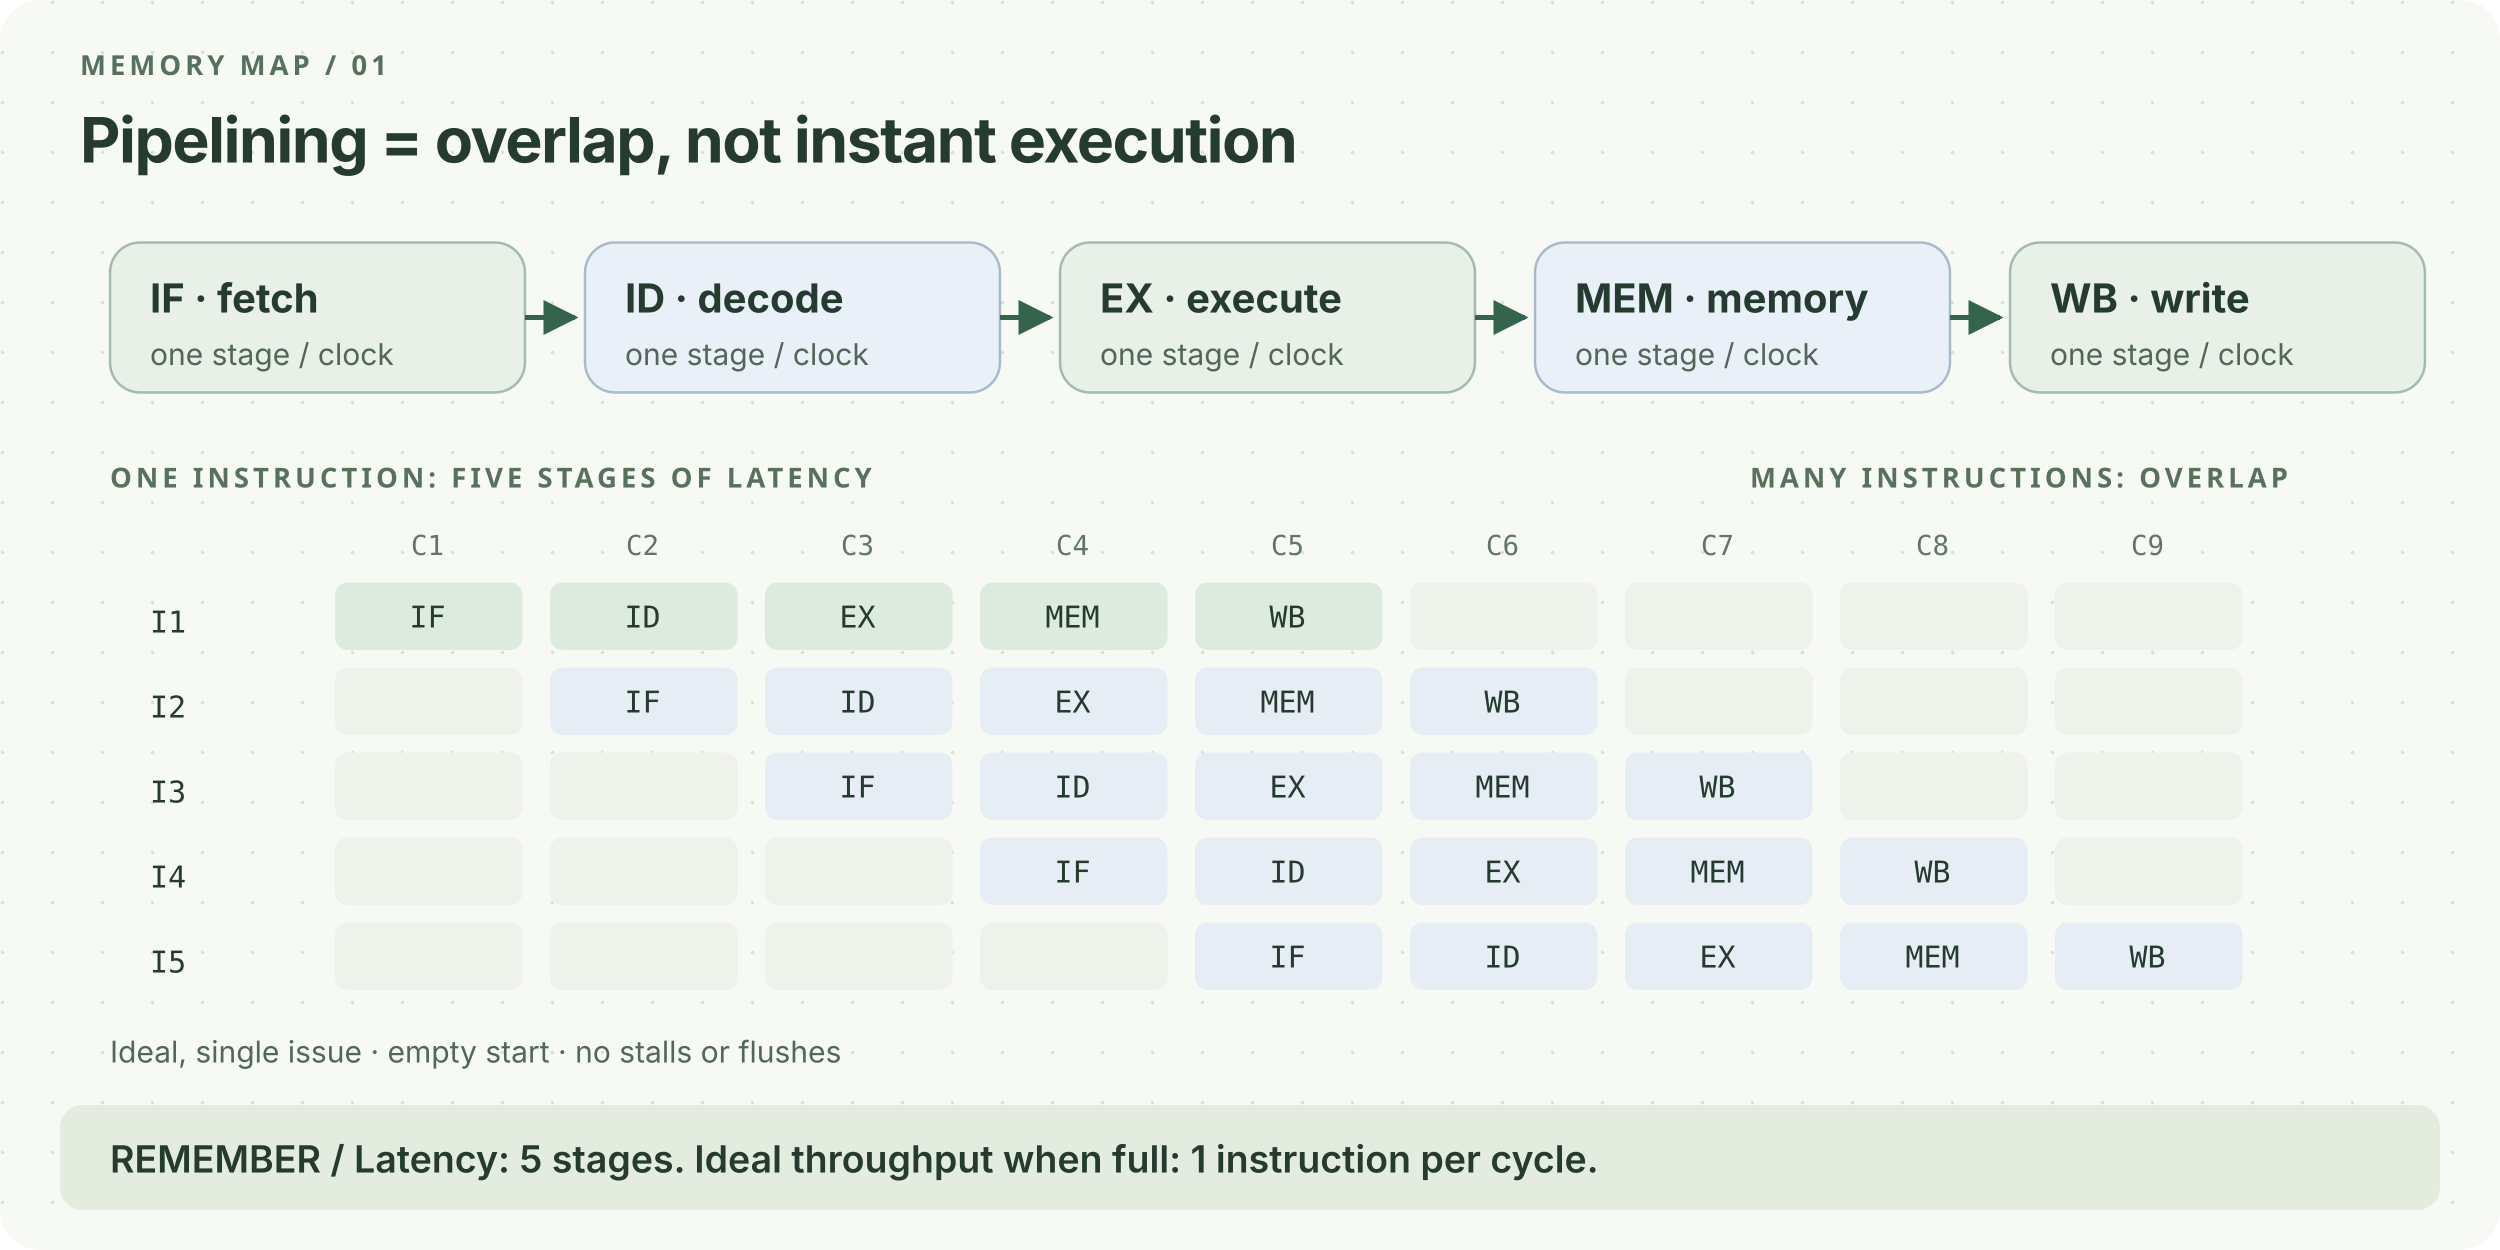
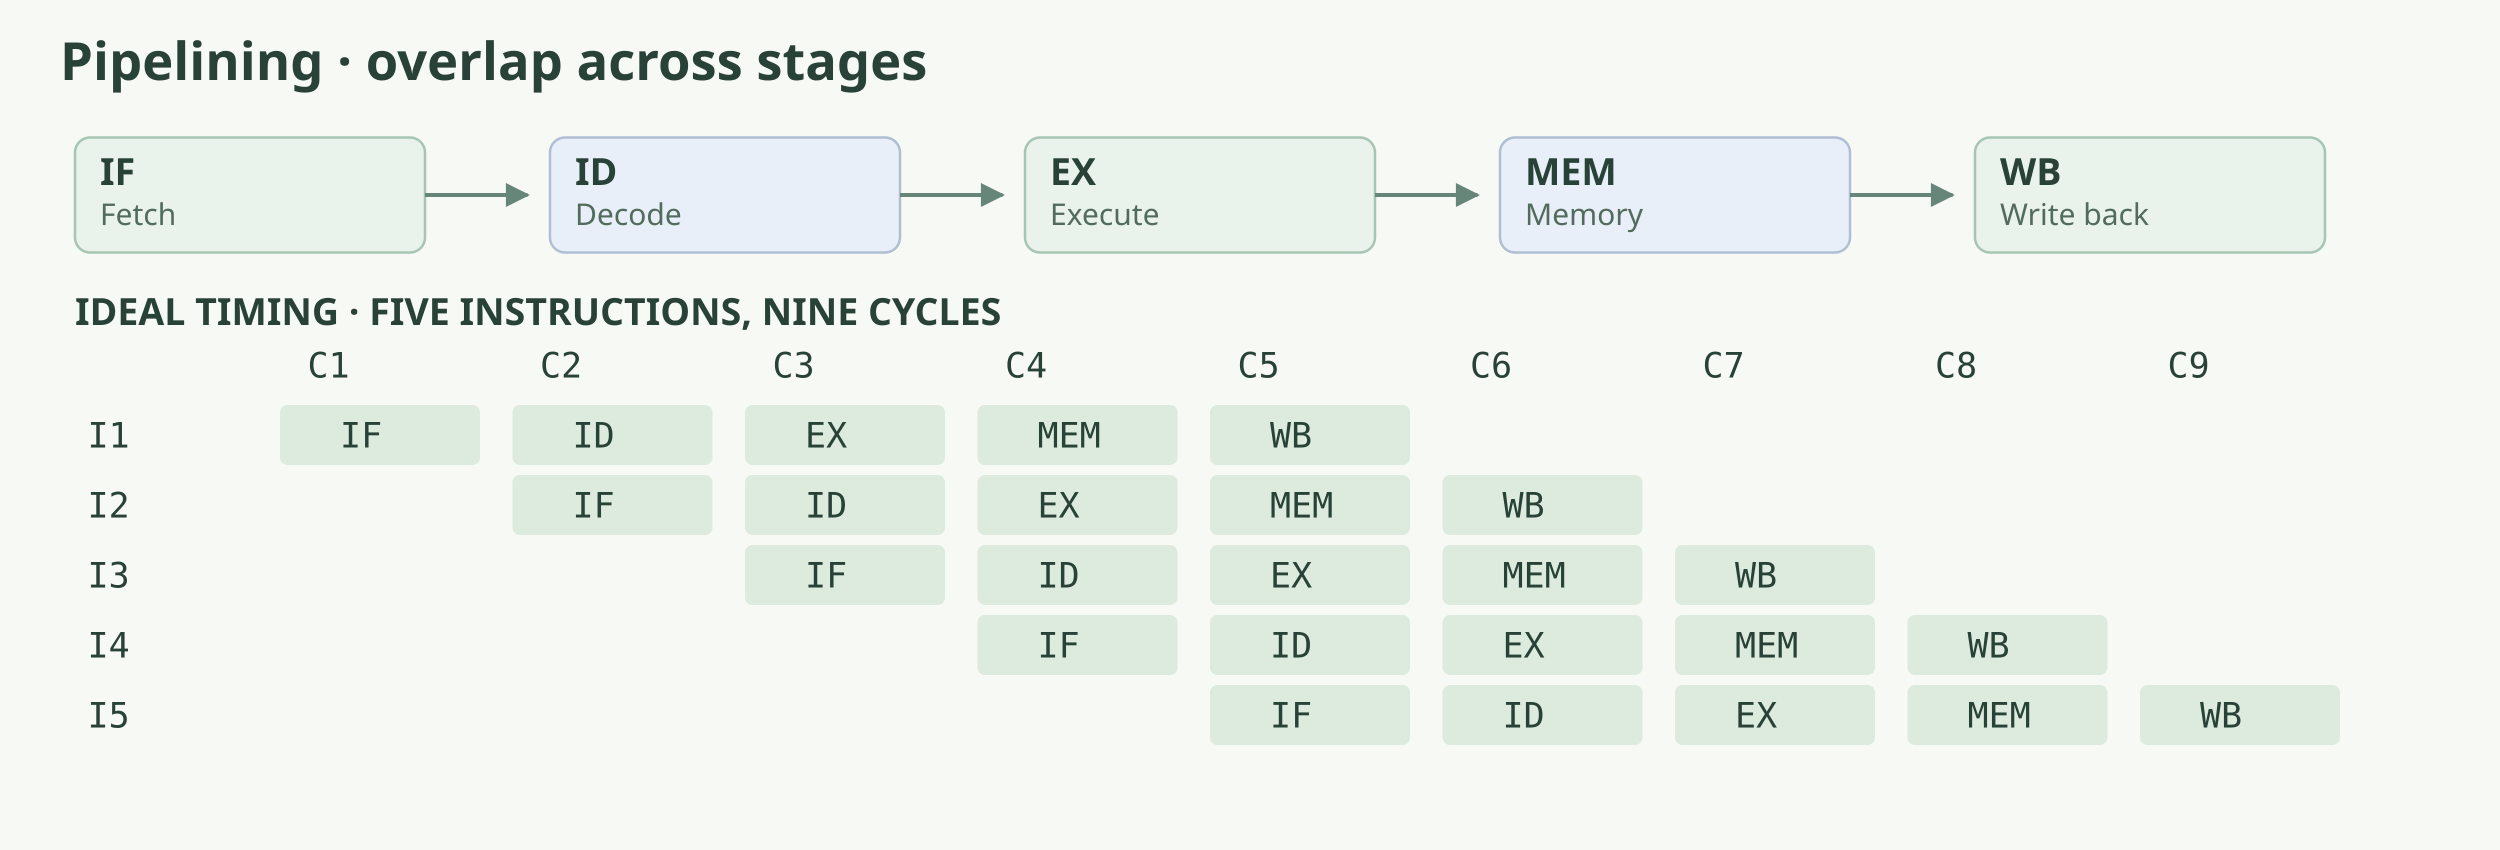
- <svg xmlns="http://www.w3.org/2000/svg" viewBox="0 0 1000 500" role="img" aria-labelledby="title desc">
+ <svg xmlns="http://www.w3.org/2000/svg" viewBox="0 0 1000 340" role="img" aria-labelledby="title desc">
  <defs>
-     <marker id="arrow-green" viewBox="0 0 10 10" refX="9" refY="5" markerWidth="7" markerHeight="7" orient="auto-start-reverse">
-       <path d="M0 0L10 5L0 10Z" fill="#35644c" />
+     <marker id="arrow" viewBox="0 0 10 10" refX="9" refY="5" markerWidth="6" markerHeight="6" orient="auto">
+       <path d="M0 0L10 5L0 10Z" fill="#668679" />
    </marker>
-     <marker id="arrow-blue" viewBox="0 0 10 10" refX="9" refY="5" markerWidth="7" markerHeight="7" orient="auto-start-reverse">
-       <path d="M0 0L10 5L0 10Z" fill="#3d648a" />
-     </marker>
-     <marker id="arrow-amber" viewBox="0 0 10 10" refX="9" refY="5" markerWidth="7" markerHeight="7" orient="auto-start-reverse">
-       <path d="M0 0L10 5L0 10Z" fill="#855e25" />
-     </marker>
-     <marker id="arrow-purple" viewBox="0 0 10 10" refX="9" refY="5" markerWidth="7" markerHeight="7" orient="auto-start-reverse">
-       <path d="M0 0L10 5L0 10Z" fill="#74569a" />
-     </marker>
-     <marker id="arrow-plain" viewBox="0 0 10 10" refX="9" refY="5" markerWidth="7" markerHeight="7" orient="auto-start-reverse">
-       <path d="M0 0L10 5L0 10Z" fill="#64766a" />
-     </marker>
-     <pattern id="dots" width="20" height="20" patternUnits="userSpaceOnUse">
-       <circle cx="1" cy="1" r=".7" fill="#d8e1d5" />
-     </pattern>
  </defs>
-   <style>text{font-family:system-ui,-apple-system,Segoe UI,sans-serif;fill:#253b30}.eyebrow{font:600 11px system-ui;letter-spacing:1.6px;fill:#58715d}.heading{font-size:25px;font-weight:650;letter-spacing:-.6px}.node{font-size:16px;font-weight:650}.body{font-size:14px}.small{font-size:12px;fill:#52675a}.tag{font-size:11px;font-weight:650}.mono{font:12px ui-monospace,SFMono-Regular,Consolas,monospace}.foot{font-size:15px;font-weight:600}.axis{font:11px ui-monospace,SFMono-Regular,Consolas,monospace;fill:#617669}</style>
-   <rect width="1000" height="500" rx="16" fill="#f7f9f4" />
-   <rect width="1000" height="500" rx="16" fill="url(#dots)" />
-   <text x="32" y="30" class="eyebrow" text-anchor="start">MEMORY MAP / 01</text>
-   <text x="32" y="65" class="heading" text-anchor="start">Pipelining = overlap, not instant execution</text>
-   <rect x="44" y="97" width="166" height="60" rx="12" fill="#e8f0e7" stroke="#35644c" stroke-opacity=".4" />
-   <text x="60" y="125" class="node" text-anchor="start">IF · fetch</text>
-   <text x="60" y="146" class="small" text-anchor="start">one stage / clock</text>
-   <path d="M210 127H230" fill="none" stroke="#35644c" stroke-width="2" marker-end="url(#arrow-green)" />
-   <rect x="234" y="97" width="166" height="60" rx="12" fill="#eaf0f8" stroke="#3d648a" stroke-opacity=".4" />
-   <text x="250" y="125" class="node" text-anchor="start">ID · decode</text>
-   <text x="250" y="146" class="small" text-anchor="start">one stage / clock</text>
-   <path d="M400 127H420" fill="none" stroke="#35644c" stroke-width="2" marker-end="url(#arrow-green)" />
-   <rect x="424" y="97" width="166" height="60" rx="12" fill="#e8f0e7" stroke="#35644c" stroke-opacity=".4" />
-   <text x="440" y="125" class="node" text-anchor="start">EX · execute</text>
-   <text x="440" y="146" class="small" text-anchor="start">one stage / clock</text>
-   <path d="M590 127H610" fill="none" stroke="#35644c" stroke-width="2" marker-end="url(#arrow-green)" />
-   <rect x="614" y="97" width="166" height="60" rx="12" fill="#eaf0f8" stroke="#3d648a" stroke-opacity=".4" />
-   <text x="630" y="125" class="node" text-anchor="start">MEM · memory</text>
-   <text x="630" y="146" class="small" text-anchor="start">one stage / clock</text>
-   <path d="M780 127H800" fill="none" stroke="#35644c" stroke-width="2" marker-end="url(#arrow-green)" />
-   <rect x="804" y="97" width="166" height="60" rx="12" fill="#e8f0e7" stroke="#35644c" stroke-opacity=".4" />
-   <text x="820" y="125" class="node" text-anchor="start">WB · write</text>
-   <text x="820" y="146" class="small" text-anchor="start">one stage / clock</text>
-   <text x="44" y="195" class="eyebrow" text-anchor="start">ONE INSTRUCTION: FIVE STAGES OF LATENCY</text>
-   <text x="700" y="195" class="eyebrow" text-anchor="start">MANY INSTRUCTIONS: OVERLAP</text>
-   <text x="171" y="222" class="axis" text-anchor="middle">C1</text>
-   <text x="257" y="222" class="axis" text-anchor="middle">C2</text>
-   <text x="343" y="222" class="axis" text-anchor="middle">C3</text>
-   <text x="429" y="222" class="axis" text-anchor="middle">C4</text>
-   <text x="515" y="222" class="axis" text-anchor="middle">C5</text>
-   <text x="601" y="222" class="axis" text-anchor="middle">C6</text>
-   <text x="687" y="222" class="axis" text-anchor="middle">C7</text>
-   <text x="773" y="222" class="axis" text-anchor="middle">C8</text>
-   <text x="859" y="222" class="axis" text-anchor="middle">C9</text>
-   <text x="60" y="253" class="mono" text-anchor="start">I1</text>
-   <rect x="134" y="233" width="75" height="27" rx="5" fill="#dcebdd" />
-   <text x="171" y="251" class="mono" text-anchor="middle">IF</text>
-   <rect x="220" y="233" width="75" height="27" rx="5" fill="#dcebdd" />
-   <text x="257" y="251" class="mono" text-anchor="middle">ID</text>
-   <rect x="306" y="233" width="75" height="27" rx="5" fill="#dcebdd" />
-   <text x="343" y="251" class="mono" text-anchor="middle">EX</text>
-   <rect x="392" y="233" width="75" height="27" rx="5" fill="#dcebdd" />
-   <text x="429" y="251" class="mono" text-anchor="middle">MEM</text>
-   <rect x="478" y="233" width="75" height="27" rx="5" fill="#dcebdd" />
-   <text x="515" y="251" class="mono" text-anchor="middle">WB</text>
-   <rect x="564" y="233" width="75" height="27" rx="5" fill="#eef2ea" />
-   <rect x="650" y="233" width="75" height="27" rx="5" fill="#eef2ea" />
-   <rect x="736" y="233" width="75" height="27" rx="5" fill="#eef2ea" />
-   <rect x="822" y="233" width="75" height="27" rx="5" fill="#eef2ea" />
-   <text x="60" y="287" class="mono" text-anchor="start">I2</text>
-   <rect x="134" y="267" width="75" height="27" rx="5" fill="#eef2ea" />
-   <rect x="220" y="267" width="75" height="27" rx="5" fill="#e7edf4" />
-   <text x="257" y="285" class="mono" text-anchor="middle">IF</text>
-   <rect x="306" y="267" width="75" height="27" rx="5" fill="#e7edf4" />
-   <text x="343" y="285" class="mono" text-anchor="middle">ID</text>
-   <rect x="392" y="267" width="75" height="27" rx="5" fill="#e7edf4" />
-   <text x="429" y="285" class="mono" text-anchor="middle">EX</text>
-   <rect x="478" y="267" width="75" height="27" rx="5" fill="#e7edf4" />
-   <text x="515" y="285" class="mono" text-anchor="middle">MEM</text>
-   <rect x="564" y="267" width="75" height="27" rx="5" fill="#e7edf4" />
-   <text x="601" y="285" class="mono" text-anchor="middle">WB</text>
-   <rect x="650" y="267" width="75" height="27" rx="5" fill="#eef2ea" />
-   <rect x="736" y="267" width="75" height="27" rx="5" fill="#eef2ea" />
-   <rect x="822" y="267" width="75" height="27" rx="5" fill="#eef2ea" />
-   <text x="60" y="321" class="mono" text-anchor="start">I3</text>
-   <rect x="134" y="301" width="75" height="27" rx="5" fill="#eef2ea" />
-   <rect x="220" y="301" width="75" height="27" rx="5" fill="#eef2ea" />
-   <rect x="306" y="301" width="75" height="27" rx="5" fill="#e7edf4" />
-   <text x="343" y="319" class="mono" text-anchor="middle">IF</text>
-   <rect x="392" y="301" width="75" height="27" rx="5" fill="#e7edf4" />
-   <text x="429" y="319" class="mono" text-anchor="middle">ID</text>
-   <rect x="478" y="301" width="75" height="27" rx="5" fill="#e7edf4" />
-   <text x="515" y="319" class="mono" text-anchor="middle">EX</text>
-   <rect x="564" y="301" width="75" height="27" rx="5" fill="#e7edf4" />
-   <text x="601" y="319" class="mono" text-anchor="middle">MEM</text>
-   <rect x="650" y="301" width="75" height="27" rx="5" fill="#e7edf4" />
-   <text x="687" y="319" class="mono" text-anchor="middle">WB</text>
-   <rect x="736" y="301" width="75" height="27" rx="5" fill="#eef2ea" />
-   <rect x="822" y="301" width="75" height="27" rx="5" fill="#eef2ea" />
-   <text x="60" y="355" class="mono" text-anchor="start">I4</text>
-   <rect x="134" y="335" width="75" height="27" rx="5" fill="#eef2ea" />
-   <rect x="220" y="335" width="75" height="27" rx="5" fill="#eef2ea" />
-   <rect x="306" y="335" width="75" height="27" rx="5" fill="#eef2ea" />
-   <rect x="392" y="335" width="75" height="27" rx="5" fill="#e7edf4" />
-   <text x="429" y="353" class="mono" text-anchor="middle">IF</text>
-   <rect x="478" y="335" width="75" height="27" rx="5" fill="#e7edf4" />
-   <text x="515" y="353" class="mono" text-anchor="middle">ID</text>
-   <rect x="564" y="335" width="75" height="27" rx="5" fill="#e7edf4" />
-   <text x="601" y="353" class="mono" text-anchor="middle">EX</text>
-   <rect x="650" y="335" width="75" height="27" rx="5" fill="#e7edf4" />
-   <text x="687" y="353" class="mono" text-anchor="middle">MEM</text>
-   <rect x="736" y="335" width="75" height="27" rx="5" fill="#e7edf4" />
-   <text x="773" y="353" class="mono" text-anchor="middle">WB</text>
-   <rect x="822" y="335" width="75" height="27" rx="5" fill="#eef2ea" />
-   <text x="60" y="389" class="mono" text-anchor="start">I5</text>
-   <rect x="134" y="369" width="75" height="27" rx="5" fill="#eef2ea" />
-   <rect x="220" y="369" width="75" height="27" rx="5" fill="#eef2ea" />
-   <rect x="306" y="369" width="75" height="27" rx="5" fill="#eef2ea" />
-   <rect x="392" y="369" width="75" height="27" rx="5" fill="#eef2ea" />
-   <rect x="478" y="369" width="75" height="27" rx="5" fill="#e7edf4" />
-   <text x="515" y="387" class="mono" text-anchor="middle">IF</text>
-   <rect x="564" y="369" width="75" height="27" rx="5" fill="#e7edf4" />
-   <text x="601" y="387" class="mono" text-anchor="middle">ID</text>
-   <rect x="650" y="369" width="75" height="27" rx="5" fill="#e7edf4" />
-   <text x="687" y="387" class="mono" text-anchor="middle">EX</text>
-   <rect x="736" y="369" width="75" height="27" rx="5" fill="#e7edf4" />
-   <text x="773" y="387" class="mono" text-anchor="middle">MEM</text>
-   <rect x="822" y="369" width="75" height="27" rx="5" fill="#e7edf4" />
-   <text x="859" y="387" class="mono" text-anchor="middle">WB</text>
-   <text x="44" y="425" class="small" text-anchor="start">Ideal, single issue · empty start · no stalls or flushes</text>
-   <rect x="24" y="442" width="952" height="42" rx="9" fill="#e4ecdf" />
-   <text x="44" y="469" class="foot" text-anchor="start">REMEMBER  /  Latency: 5 stages. Ideal throughput when full: 1 instruction per cycle.</text>
+   <style>text{font-family:system-ui,sans-serif;fill:#294237} .title{font-size:21px;font-weight:650} .label{font-size:15px;font-weight:650} .small{font-size:12px;fill:#536b5d} .mono{font:14px ui-monospace,monospace} .box{fill:#eaf2ec;stroke:#a6c5b2} .blue{fill:#e9eff8;stroke:#aebed3} .amber{fill:#faf0df;stroke:#d6bf92} .line{fill:none;stroke:#668679;stroke-width:1.6;marker-end:url(#arrow)}</style>
+   <rect width="1000" height="340" fill="#f7f9f4" />
+   <text x="24" y="32" class="title">Pipelining · overlap across stages</text>
+   <rect x="30" y="55" width="140" height="46" rx="6" class="box" />
+   <text x="40" y="74" class="label">IF</text>
+   <text x="40" y="90" class="small">Fetch</text>
+   <path class="line" d="M170 78 L211 78" />
+   <rect x="220" y="55" width="140" height="46" rx="6" class="blue" />
+   <text x="230" y="74" class="label">ID</text>
+   <text x="230" y="90" class="small">Decode</text>
+   <path class="line" d="M360 78 L401 78" />
+   <rect x="410" y="55" width="140" height="46" rx="6" class="box" />
+   <text x="420" y="74" class="label">EX</text>
+   <text x="420" y="90" class="small">Execute</text>
+   <path class="line" d="M550 78 L591 78" />
+   <rect x="600" y="55" width="140" height="46" rx="6" class="blue" />
+   <text x="610" y="74" class="label">MEM</text>
+   <text x="610" y="90" class="small">Memory</text>
+   <path class="line" d="M740 78 L781 78" />
+   <rect x="790" y="55" width="140" height="46" rx="6" class="box" />
+   <text x="800" y="74" class="label">WB</text>
+   <text x="800" y="90" class="small">Write back</text>
+   <text x="30" y="130" class="label">IDEAL TIMING · FIVE INSTRUCTIONS, NINE CYCLES</text>
+   <text x="123" y="151" class="mono">C1</text>
+   <text x="216" y="151" class="mono">C2</text>
+   <text x="309" y="151" class="mono">C3</text>
+   <text x="402" y="151" class="mono">C4</text>
+   <text x="495" y="151" class="mono">C5</text>
+   <text x="588" y="151" class="mono">C6</text>
+   <text x="681" y="151" class="mono">C7</text>
+   <text x="774" y="151" class="mono">C8</text>
+   <text x="867" y="151" class="mono">C9</text>
+   <text x="35" y="179" class="mono">I1</text>
+   <rect x="112" y="162" width="80" height="24" rx="3" fill="#dcebdd" />
+   <text x="136" y="179" class="mono">IF</text>
+   <rect x="205" y="162" width="80" height="24" rx="3" fill="#dcebdd" />
+   <text x="229" y="179" class="mono">ID</text>
+   <rect x="298" y="162" width="80" height="24" rx="3" fill="#dcebdd" />
+   <text x="322" y="179" class="mono">EX</text>
+   <rect x="391" y="162" width="80" height="24" rx="3" fill="#dcebdd" />
+   <text x="415" y="179" class="mono">MEM</text>
+   <rect x="484" y="162" width="80" height="24" rx="3" fill="#dcebdd" />
+   <text x="508" y="179" class="mono">WB</text>
+   <text x="35" y="207" class="mono">I2</text>
+   <rect x="205" y="190" width="80" height="24" rx="3" fill="#dcebdd" />
+   <text x="229" y="207" class="mono">IF</text>
+   <rect x="298" y="190" width="80" height="24" rx="3" fill="#dcebdd" />
+   <text x="322" y="207" class="mono">ID</text>
+   <rect x="391" y="190" width="80" height="24" rx="3" fill="#dcebdd" />
+   <text x="415" y="207" class="mono">EX</text>
+   <rect x="484" y="190" width="80" height="24" rx="3" fill="#dcebdd" />
+   <text x="508" y="207" class="mono">MEM</text>
+   <rect x="577" y="190" width="80" height="24" rx="3" fill="#dcebdd" />
+   <text x="601" y="207" class="mono">WB</text>
+   <text x="35" y="235" class="mono">I3</text>
+   <rect x="298" y="218" width="80" height="24" rx="3" fill="#dcebdd" />
+   <text x="322" y="235" class="mono">IF</text>
+   <rect x="391" y="218" width="80" height="24" rx="3" fill="#dcebdd" />
+   <text x="415" y="235" class="mono">ID</text>
+   <rect x="484" y="218" width="80" height="24" rx="3" fill="#dcebdd" />
+   <text x="508" y="235" class="mono">EX</text>
+   <rect x="577" y="218" width="80" height="24" rx="3" fill="#dcebdd" />
+   <text x="601" y="235" class="mono">MEM</text>
+   <rect x="670" y="218" width="80" height="24" rx="3" fill="#dcebdd" />
+   <text x="694" y="235" class="mono">WB</text>
+   <text x="35" y="263" class="mono">I4</text>
+   <rect x="391" y="246" width="80" height="24" rx="3" fill="#dcebdd" />
+   <text x="415" y="263" class="mono">IF</text>
+   <rect x="484" y="246" width="80" height="24" rx="3" fill="#dcebdd" />
+   <text x="508" y="263" class="mono">ID</text>
+   <rect x="577" y="246" width="80" height="24" rx="3" fill="#dcebdd" />
+   <text x="601" y="263" class="mono">EX</text>
+   <rect x="670" y="246" width="80" height="24" rx="3" fill="#dcebdd" />
+   <text x="694" y="263" class="mono">MEM</text>
+   <rect x="763" y="246" width="80" height="24" rx="3" fill="#dcebdd" />
+   <text x="787" y="263" class="mono">WB</text>
+   <text x="35" y="291" class="mono">I5</text>
+   <rect x="484" y="274" width="80" height="24" rx="3" fill="#dcebdd" />
+   <text x="508" y="291" class="mono">IF</text>
+   <rect x="577" y="274" width="80" height="24" rx="3" fill="#dcebdd" />
+   <text x="601" y="291" class="mono">ID</text>
+   <rect x="670" y="274" width="80" height="24" rx="3" fill="#dcebdd" />
+   <text x="694" y="291" class="mono">EX</text>
+   <rect x="763" y="274" width="80" height="24" rx="3" fill="#dcebdd" />
+   <text x="787" y="291" class="mono">MEM</text>
+   <rect x="856" y="274" width="80" height="24" rx="3" fill="#dcebdd" />
+   <text x="880" y="291" class="mono">WB</text>
</svg>
